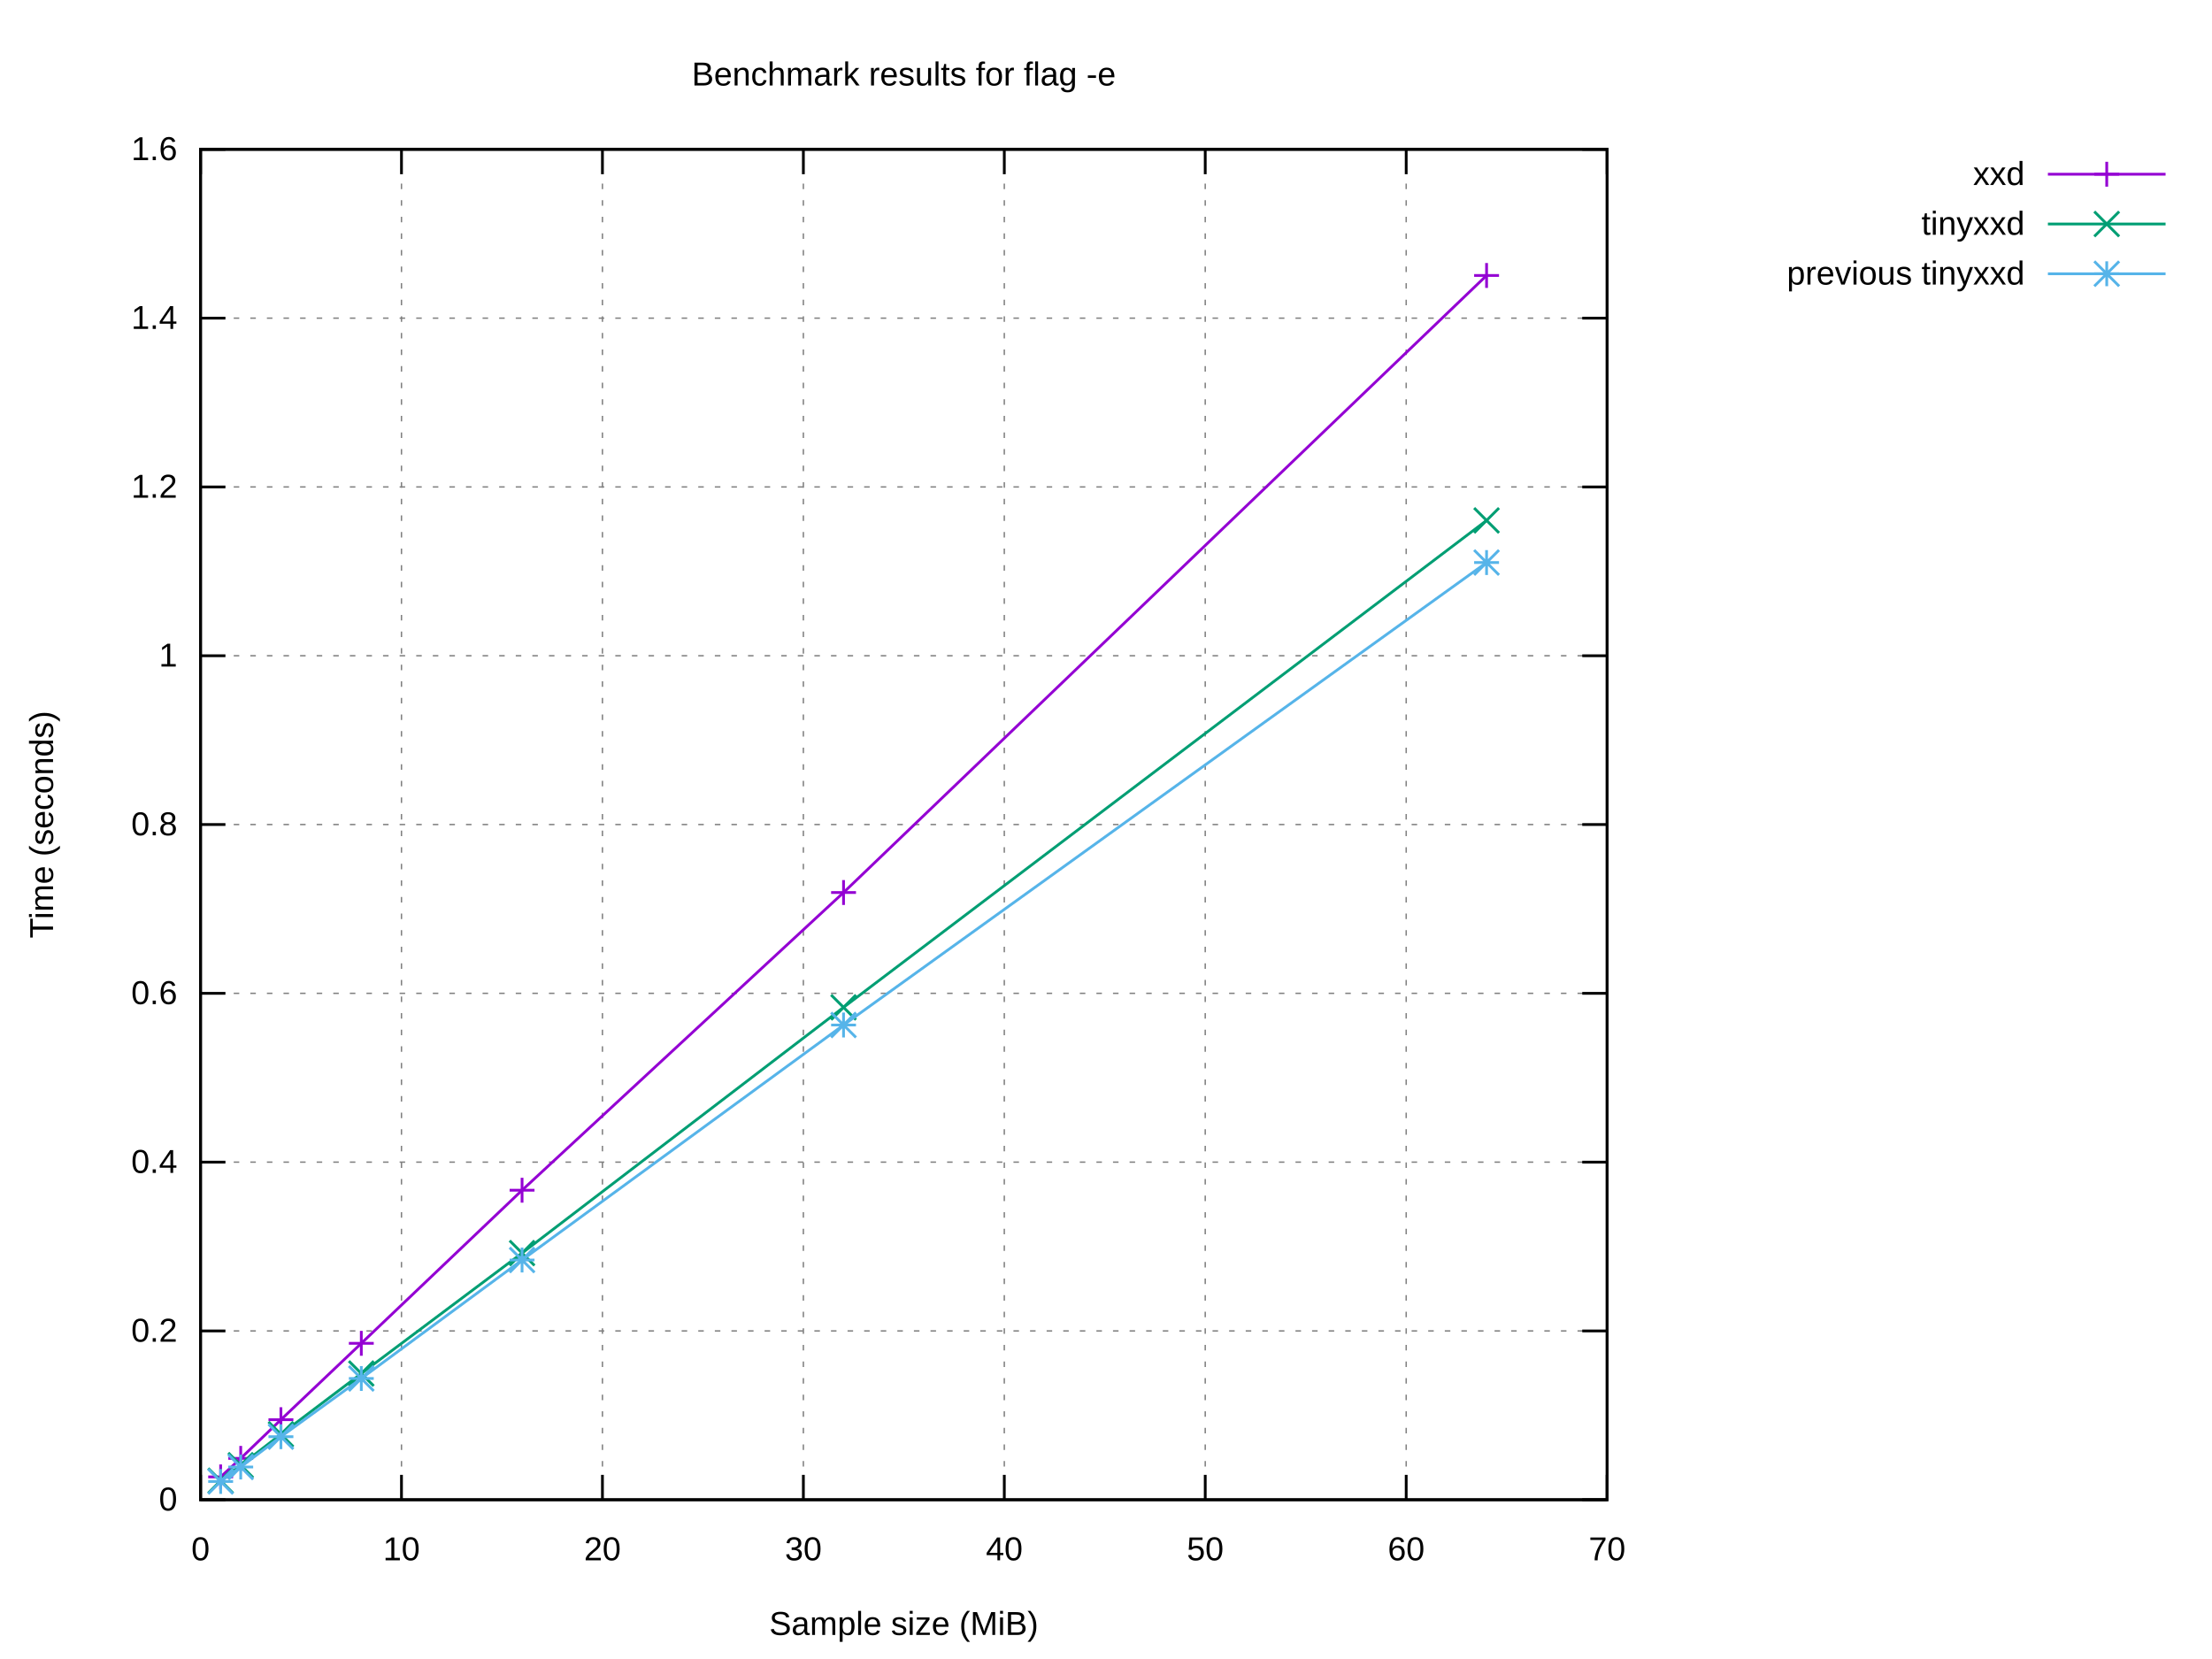
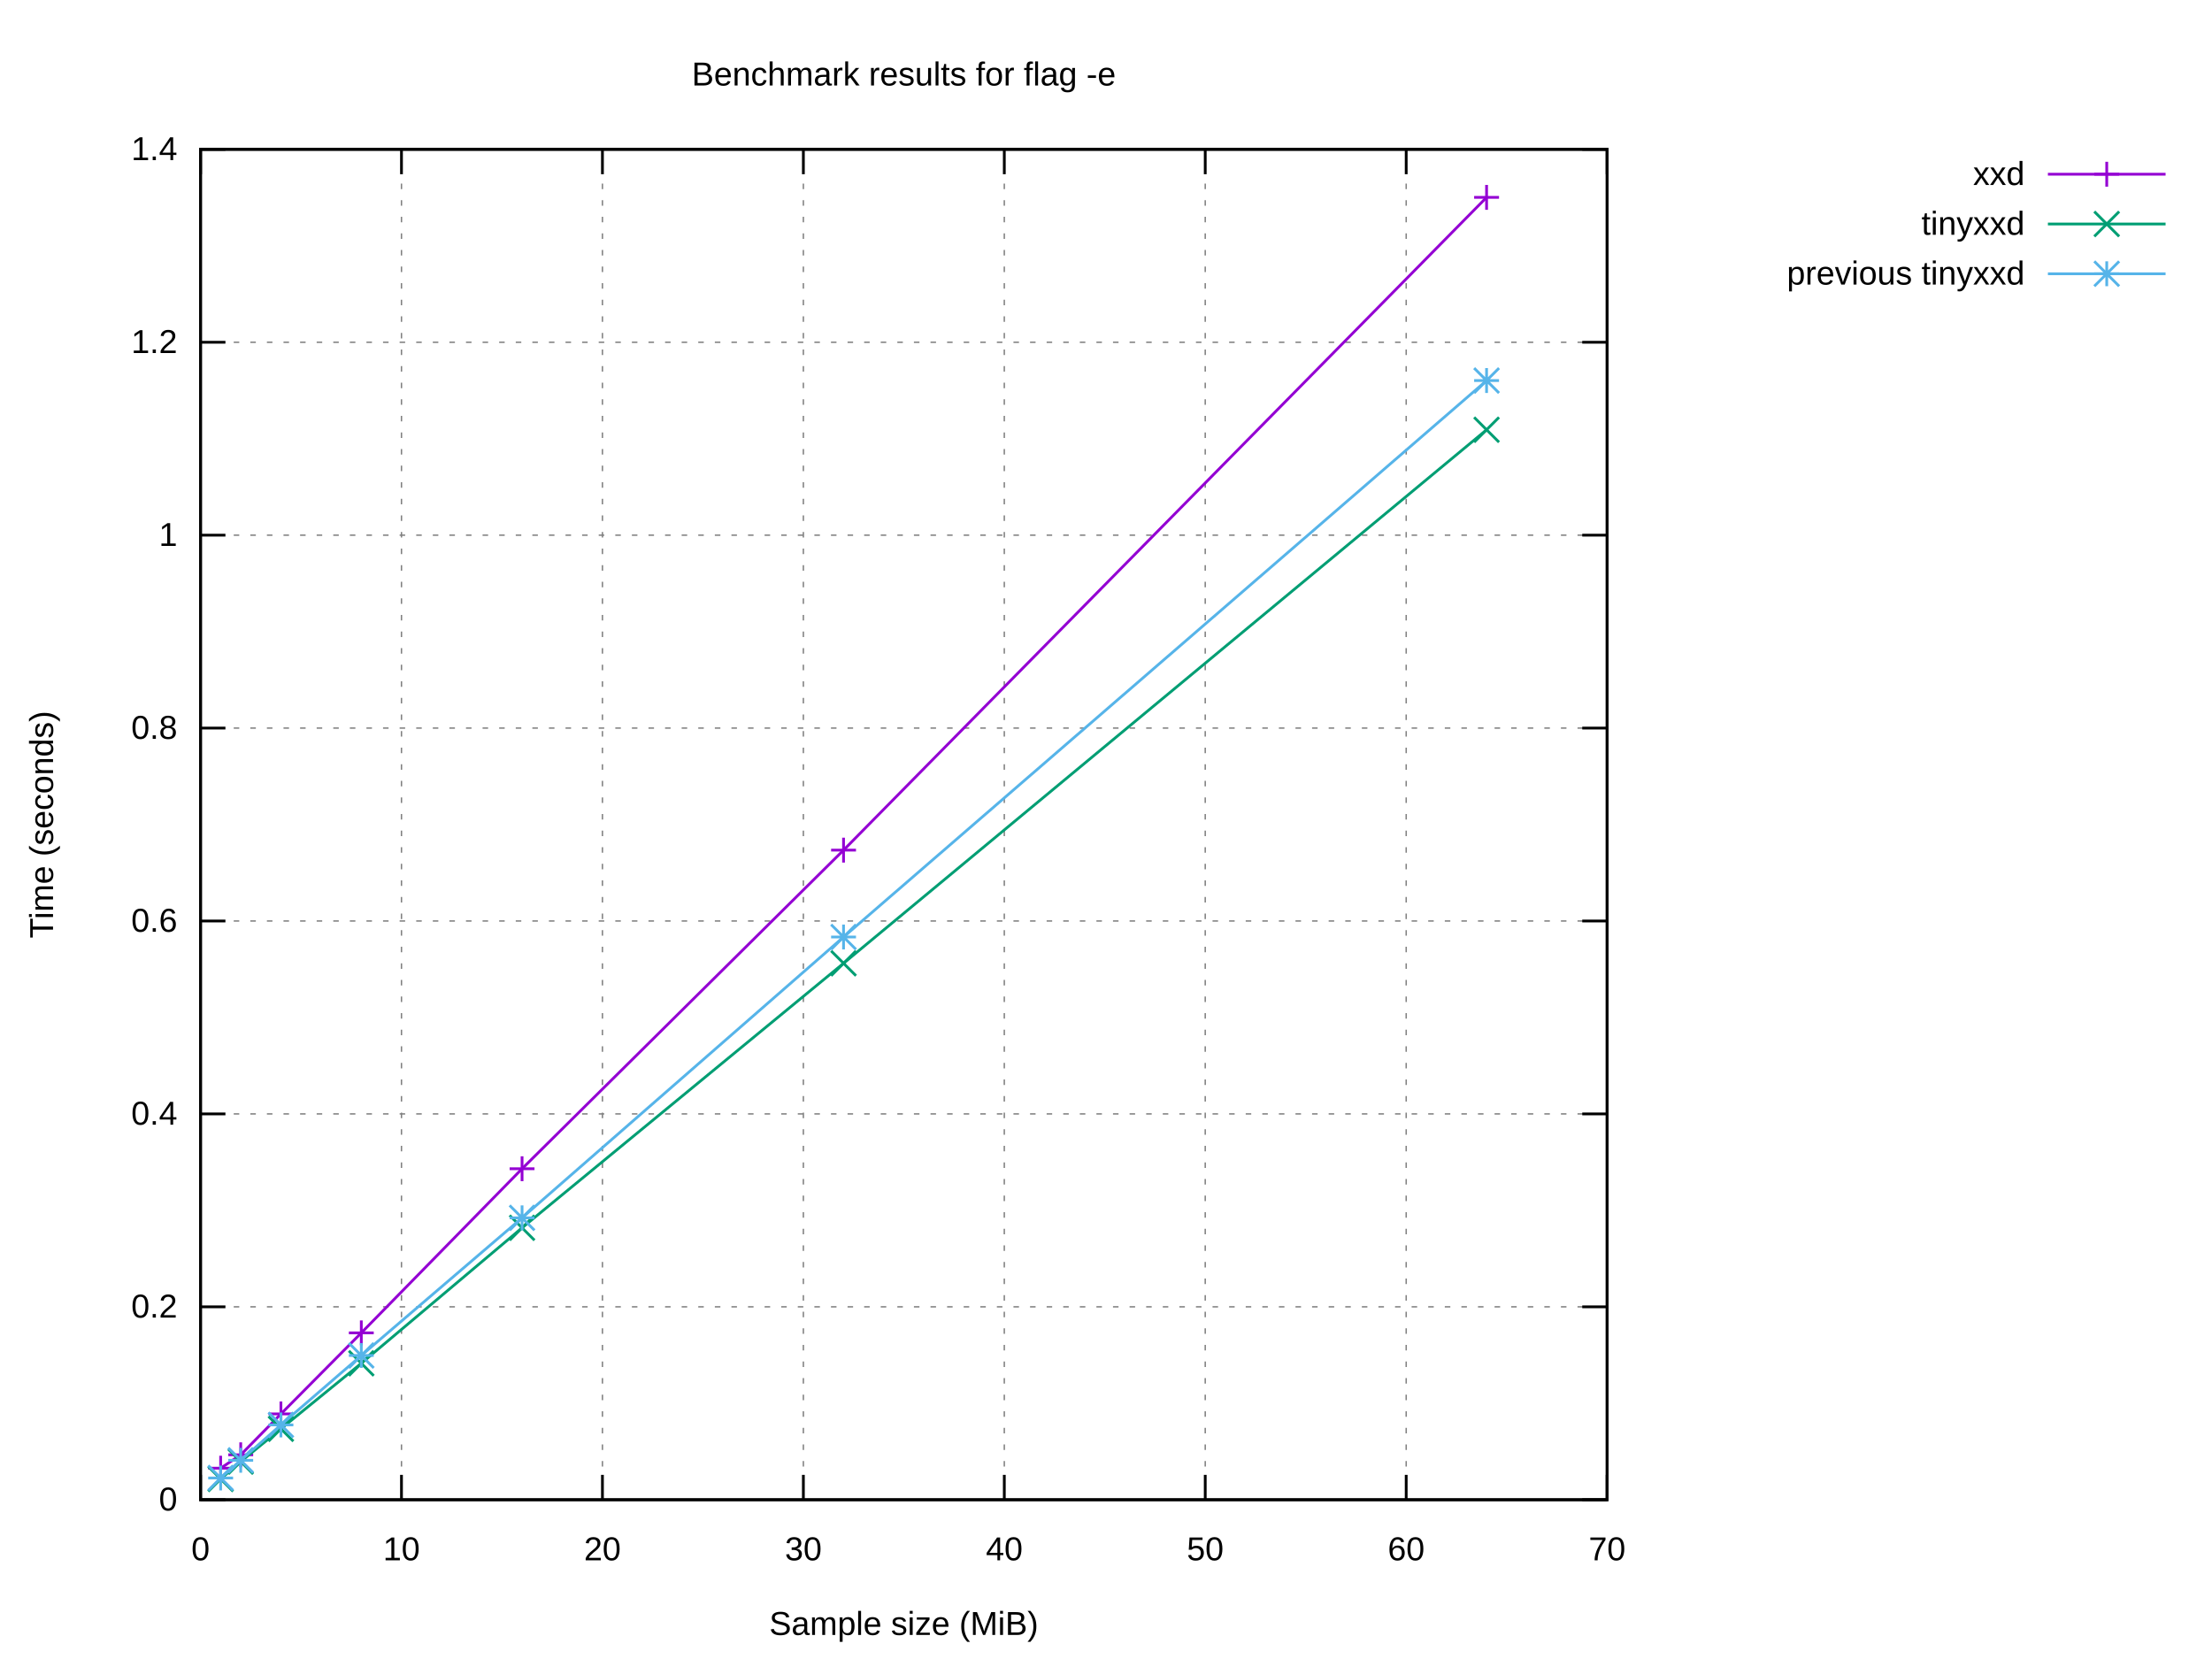
<svg xmlns="http://www.w3.org/2000/svg" xmlns:xlink="http://www.w3.org/1999/xlink" width="800" height="600" viewBox="0 0 800 600">
  <g id="gnuplot_canvas">
    <rect x="0" y="0" width="800" height="600" fill="#ffffff" />
    <defs>
      <circle id="gpDot" r="0.5" stroke-width="0.5" stroke="currentColor" />
      <path id="gpPt0" stroke-width="0.222" stroke="currentColor" d="M-1,0 h2 M0,-1 v2" />
      <path id="gpPt1" stroke-width="0.222" stroke="currentColor" d="M-1,-1 L1,1 M1,-1 L-1,1" />
      <path id="gpPt2" stroke-width="0.222" stroke="currentColor" d="M-1,0 L1,0 M0,-1 L0,1 M-1,-1 L1,1 M-1,1 L1,-1" />
      <rect id="gpPt3" stroke-width="0.222" stroke="currentColor" x="-1" y="-1" width="2" height="2" />
      <rect id="gpPt4" stroke-width="0.222" stroke="currentColor" fill="currentColor" x="-1" y="-1" width="2" height="2" />
      <circle id="gpPt5" stroke-width="0.222" stroke="currentColor" cx="0" cy="0" r="1" />
      <use xlink:href="#gpPt5" id="gpPt6" fill="currentColor" stroke="none" />
      <path id="gpPt7" stroke-width="0.222" stroke="currentColor" d="M0,-1.33 L-1.33,0.67 L1.33,0.67 z" />
      <use xlink:href="#gpPt7" id="gpPt8" fill="currentColor" stroke="none" />
      <use xlink:href="#gpPt7" id="gpPt9" stroke="currentColor" transform="rotate(180)" />
      <use xlink:href="#gpPt9" id="gpPt10" fill="currentColor" stroke="none" />
      <use xlink:href="#gpPt3" id="gpPt11" stroke="currentColor" transform="rotate(45)" />
      <use xlink:href="#gpPt11" id="gpPt12" fill="currentColor" stroke="none" />
      <path id="gpPt13" stroke-width="0.222" stroke="currentColor" d="M0,1.330 L1.265,0.411 L0.782,-1.067 L-0.782,-1.076 L-1.265,0.411 z" />
      <use xlink:href="#gpPt13" id="gpPt14" fill="currentColor" stroke="none" />
      <filter id="textbox" filterUnits="objectBoundingBox" x="0" y="0" height="1" width="1">
        <feFlood flood-color="#FFFFFF" flood-opacity="1" result="bgnd" />
        <feComposite in="SourceGraphic" in2="bgnd" operator="atop" />
      </filter>
      <filter id="greybox" filterUnits="objectBoundingBox" x="0" y="0" height="1" width="1">
        <feFlood flood-color="lightgrey" flood-opacity="1" result="grey" />
        <feComposite in="SourceGraphic" in2="grey" operator="atop" />
      </filter>
    </defs>
    <g fill="none" color="#FFFFFF" stroke="currentColor" stroke-width="1.00" stroke-linecap="butt" stroke-linejoin="miter">
</g>
    <g fill="none" color="black" stroke="currentColor" stroke-width="1.00" stroke-linecap="butt" stroke-linejoin="miter">
</g>
    <g fill="none" color="black" stroke="black" stroke-width="0.50" stroke-linecap="butt" stroke-linejoin="miter">
</g>
    <g fill="none" color="gray" stroke="currentColor" stroke-width="0.50" stroke-linecap="butt" stroke-linejoin="miter">
      <path stroke="gray" stroke-dasharray="2,4" class="gridline" d="M72.53,542.40 L581.24,542.40  " />
    </g>
    <g fill="none" color="gray" stroke="gray" stroke-width="1.00" stroke-linecap="butt" stroke-linejoin="miter">
</g>
    <g fill="none" color="black" stroke="currentColor" stroke-width="1.00" stroke-linecap="butt" stroke-linejoin="miter">
      <path stroke="black" d="M72.53,542.40 L81.53,542.40 M581.24,542.40 L572.24,542.40  " />
      <g transform="translate(64.14,546.30)" stroke="none" fill="black" font-family="Arial" font-size="12.00" text-anchor="end">
        <text>
          <tspan font-family="Arial"> 0</tspan>
        </text>
      </g>
    </g>
    <g fill="none" color="black" stroke="currentColor" stroke-width="1.00" stroke-linecap="butt" stroke-linejoin="miter">
</g>
    <g fill="none" color="black" stroke="black" stroke-width="0.50" stroke-linecap="butt" stroke-linejoin="miter">
</g>
    <g fill="none" color="gray" stroke="currentColor" stroke-width="0.50" stroke-linecap="butt" stroke-linejoin="miter">
-       <path stroke="gray" stroke-dasharray="2,4" class="gridline" d="M72.53,481.35 L581.24,481.35  " />
-     </g>
-     <g fill="none" color="gray" stroke="gray" stroke-width="1.00" stroke-linecap="butt" stroke-linejoin="miter">
- </g>
-     <g fill="none" color="black" stroke="currentColor" stroke-width="1.00" stroke-linecap="butt" stroke-linejoin="miter">
-       <path stroke="black" d="M72.53,481.35 L81.53,481.35 M581.24,481.35 L572.24,481.35  " />
-       <g transform="translate(64.14,485.25)" stroke="none" fill="black" font-family="Arial" font-size="12.00" text-anchor="end">
+       <path stroke="gray" stroke-dasharray="2,4" class="gridline" d="M72.53,472.63 L581.24,472.63  " />
+     </g>
+     <g fill="none" color="gray" stroke="gray" stroke-width="1.00" stroke-linecap="butt" stroke-linejoin="miter">
+ </g>
+     <g fill="none" color="black" stroke="currentColor" stroke-width="1.00" stroke-linecap="butt" stroke-linejoin="miter">
+       <path stroke="black" d="M72.53,472.63 L81.53,472.63 M581.24,472.63 L572.24,472.63  " />
+       <g transform="translate(64.14,476.53)" stroke="none" fill="black" font-family="Arial" font-size="12.00" text-anchor="end">
        <text>
          <tspan font-family="Arial"> 0.2</tspan>
        </text>
      </g>
    </g>
    <g fill="none" color="black" stroke="currentColor" stroke-width="1.00" stroke-linecap="butt" stroke-linejoin="miter">
</g>
    <g fill="none" color="black" stroke="black" stroke-width="0.50" stroke-linecap="butt" stroke-linejoin="miter">
</g>
    <g fill="none" color="gray" stroke="currentColor" stroke-width="0.50" stroke-linecap="butt" stroke-linejoin="miter">
-       <path stroke="gray" stroke-dasharray="2,4" class="gridline" d="M72.53,420.30 L581.24,420.30  " />
-     </g>
-     <g fill="none" color="gray" stroke="gray" stroke-width="1.00" stroke-linecap="butt" stroke-linejoin="miter">
- </g>
-     <g fill="none" color="black" stroke="currentColor" stroke-width="1.00" stroke-linecap="butt" stroke-linejoin="miter">
-       <path stroke="black" d="M72.53,420.30 L81.53,420.30 M581.24,420.30 L572.24,420.30  " />
-       <g transform="translate(64.14,424.20)" stroke="none" fill="black" font-family="Arial" font-size="12.00" text-anchor="end">
+       <path stroke="gray" stroke-dasharray="2,4" class="gridline" d="M72.53,402.86 L581.24,402.86  " />
+     </g>
+     <g fill="none" color="gray" stroke="gray" stroke-width="1.00" stroke-linecap="butt" stroke-linejoin="miter">
+ </g>
+     <g fill="none" color="black" stroke="currentColor" stroke-width="1.00" stroke-linecap="butt" stroke-linejoin="miter">
+       <path stroke="black" d="M72.53,402.86 L81.53,402.86 M581.24,402.86 L572.24,402.86  " />
+       <g transform="translate(64.14,406.76)" stroke="none" fill="black" font-family="Arial" font-size="12.00" text-anchor="end">
        <text>
          <tspan font-family="Arial"> 0.4</tspan>
        </text>
      </g>
    </g>
    <g fill="none" color="black" stroke="currentColor" stroke-width="1.00" stroke-linecap="butt" stroke-linejoin="miter">
</g>
    <g fill="none" color="black" stroke="black" stroke-width="0.50" stroke-linecap="butt" stroke-linejoin="miter">
</g>
    <g fill="none" color="gray" stroke="currentColor" stroke-width="0.50" stroke-linecap="butt" stroke-linejoin="miter">
-       <path stroke="gray" stroke-dasharray="2,4" class="gridline" d="M72.53,359.25 L581.24,359.25  " />
-     </g>
-     <g fill="none" color="gray" stroke="gray" stroke-width="1.00" stroke-linecap="butt" stroke-linejoin="miter">
- </g>
-     <g fill="none" color="black" stroke="currentColor" stroke-width="1.00" stroke-linecap="butt" stroke-linejoin="miter">
-       <path stroke="black" d="M72.53,359.25 L81.53,359.25 M581.24,359.25 L572.24,359.25  " />
-       <g transform="translate(64.14,363.15)" stroke="none" fill="black" font-family="Arial" font-size="12.00" text-anchor="end">
+       <path stroke="gray" stroke-dasharray="2,4" class="gridline" d="M72.53,333.09 L581.24,333.09  " />
+     </g>
+     <g fill="none" color="gray" stroke="gray" stroke-width="1.00" stroke-linecap="butt" stroke-linejoin="miter">
+ </g>
+     <g fill="none" color="black" stroke="currentColor" stroke-width="1.00" stroke-linecap="butt" stroke-linejoin="miter">
+       <path stroke="black" d="M72.53,333.09 L81.53,333.09 M581.24,333.09 L572.24,333.09  " />
+       <g transform="translate(64.14,336.99)" stroke="none" fill="black" font-family="Arial" font-size="12.00" text-anchor="end">
        <text>
          <tspan font-family="Arial"> 0.6</tspan>
        </text>
      </g>
    </g>
    <g fill="none" color="black" stroke="currentColor" stroke-width="1.00" stroke-linecap="butt" stroke-linejoin="miter">
</g>
    <g fill="none" color="black" stroke="black" stroke-width="0.50" stroke-linecap="butt" stroke-linejoin="miter">
</g>
    <g fill="none" color="gray" stroke="currentColor" stroke-width="0.50" stroke-linecap="butt" stroke-linejoin="miter">
-       <path stroke="gray" stroke-dasharray="2,4" class="gridline" d="M72.53,298.20 L581.24,298.20  " />
-     </g>
-     <g fill="none" color="gray" stroke="gray" stroke-width="1.00" stroke-linecap="butt" stroke-linejoin="miter">
- </g>
-     <g fill="none" color="black" stroke="currentColor" stroke-width="1.00" stroke-linecap="butt" stroke-linejoin="miter">
-       <path stroke="black" d="M72.53,298.20 L81.53,298.20 M581.24,298.20 L572.24,298.20  " />
-       <g transform="translate(64.14,302.10)" stroke="none" fill="black" font-family="Arial" font-size="12.00" text-anchor="end">
+       <path stroke="gray" stroke-dasharray="2,4" class="gridline" d="M72.53,263.32 L581.24,263.32  " />
+     </g>
+     <g fill="none" color="gray" stroke="gray" stroke-width="1.00" stroke-linecap="butt" stroke-linejoin="miter">
+ </g>
+     <g fill="none" color="black" stroke="currentColor" stroke-width="1.00" stroke-linecap="butt" stroke-linejoin="miter">
+       <path stroke="black" d="M72.53,263.32 L81.53,263.32 M581.24,263.32 L572.24,263.32  " />
+       <g transform="translate(64.14,267.22)" stroke="none" fill="black" font-family="Arial" font-size="12.00" text-anchor="end">
        <text>
          <tspan font-family="Arial"> 0.8</tspan>
        </text>
      </g>
    </g>
    <g fill="none" color="black" stroke="currentColor" stroke-width="1.00" stroke-linecap="butt" stroke-linejoin="miter">
</g>
    <g fill="none" color="black" stroke="black" stroke-width="0.50" stroke-linecap="butt" stroke-linejoin="miter">
</g>
    <g fill="none" color="gray" stroke="currentColor" stroke-width="0.50" stroke-linecap="butt" stroke-linejoin="miter">
-       <path stroke="gray" stroke-dasharray="2,4" class="gridline" d="M72.53,237.16 L581.24,237.16  " />
-     </g>
-     <g fill="none" color="gray" stroke="gray" stroke-width="1.00" stroke-linecap="butt" stroke-linejoin="miter">
- </g>
-     <g fill="none" color="black" stroke="currentColor" stroke-width="1.00" stroke-linecap="butt" stroke-linejoin="miter">
-       <path stroke="black" d="M72.53,237.16 L81.53,237.16 M581.24,237.16 L572.24,237.16  " />
-       <g transform="translate(64.14,241.06)" stroke="none" fill="black" font-family="Arial" font-size="12.00" text-anchor="end">
+       <path stroke="gray" stroke-dasharray="2,4" class="gridline" d="M72.53,193.55 L581.24,193.55  " />
+     </g>
+     <g fill="none" color="gray" stroke="gray" stroke-width="1.00" stroke-linecap="butt" stroke-linejoin="miter">
+ </g>
+     <g fill="none" color="black" stroke="currentColor" stroke-width="1.00" stroke-linecap="butt" stroke-linejoin="miter">
+       <path stroke="black" d="M72.53,193.55 L81.53,193.55 M581.24,193.55 L572.24,193.55  " />
+       <g transform="translate(64.14,197.45)" stroke="none" fill="black" font-family="Arial" font-size="12.00" text-anchor="end">
        <text>
          <tspan font-family="Arial"> 1</tspan>
        </text>
      </g>
    </g>
    <g fill="none" color="black" stroke="currentColor" stroke-width="1.00" stroke-linecap="butt" stroke-linejoin="miter">
</g>
    <g fill="none" color="black" stroke="black" stroke-width="0.50" stroke-linecap="butt" stroke-linejoin="miter">
</g>
    <g fill="none" color="gray" stroke="currentColor" stroke-width="0.50" stroke-linecap="butt" stroke-linejoin="miter">
-       <path stroke="gray" stroke-dasharray="2,4" class="gridline" d="M72.53,176.11 L581.24,176.11  " />
-     </g>
-     <g fill="none" color="gray" stroke="gray" stroke-width="1.00" stroke-linecap="butt" stroke-linejoin="miter">
- </g>
-     <g fill="none" color="black" stroke="currentColor" stroke-width="1.00" stroke-linecap="butt" stroke-linejoin="miter">
-       <path stroke="black" d="M72.53,176.11 L81.53,176.11 M581.24,176.11 L572.24,176.11  " />
-       <g transform="translate(64.14,180.01)" stroke="none" fill="black" font-family="Arial" font-size="12.00" text-anchor="end">
+       <path stroke="gray" stroke-dasharray="2,4" class="gridline" d="M72.53,123.78 L581.24,123.78  " />
+     </g>
+     <g fill="none" color="gray" stroke="gray" stroke-width="1.00" stroke-linecap="butt" stroke-linejoin="miter">
+ </g>
+     <g fill="none" color="black" stroke="currentColor" stroke-width="1.00" stroke-linecap="butt" stroke-linejoin="miter">
+       <path stroke="black" d="M72.53,123.78 L81.53,123.78 M581.24,123.78 L572.24,123.78  " />
+       <g transform="translate(64.14,127.68)" stroke="none" fill="black" font-family="Arial" font-size="12.00" text-anchor="end">
        <text>
          <tspan font-family="Arial"> 1.2</tspan>
-         </text>
-       </g>
-     </g>
-     <g fill="none" color="black" stroke="currentColor" stroke-width="1.00" stroke-linecap="butt" stroke-linejoin="miter">
- </g>
-     <g fill="none" color="black" stroke="black" stroke-width="0.50" stroke-linecap="butt" stroke-linejoin="miter">
- </g>
-     <g fill="none" color="gray" stroke="currentColor" stroke-width="0.50" stroke-linecap="butt" stroke-linejoin="miter">
-       <path stroke="gray" stroke-dasharray="2,4" class="gridline" d="M72.53,115.06 L581.24,115.06  " />
-     </g>
-     <g fill="none" color="gray" stroke="gray" stroke-width="1.00" stroke-linecap="butt" stroke-linejoin="miter">
- </g>
-     <g fill="none" color="black" stroke="currentColor" stroke-width="1.00" stroke-linecap="butt" stroke-linejoin="miter">
-       <path stroke="black" d="M72.53,115.06 L81.53,115.06 M581.24,115.06 L572.24,115.06  " />
-       <g transform="translate(64.14,118.96)" stroke="none" fill="black" font-family="Arial" font-size="12.00" text-anchor="end">
-         <text>
-           <tspan font-family="Arial"> 1.4</tspan>
        </text>
      </g>
    </g>
    <g fill="none" color="black" stroke="currentColor" stroke-width="1.00" stroke-linecap="butt" stroke-linejoin="miter">
</g>
    <g fill="none" color="black" stroke="black" stroke-width="0.50" stroke-linecap="butt" stroke-linejoin="miter">
</g>
    <g fill="none" color="gray" stroke="currentColor" stroke-width="0.50" stroke-linecap="butt" stroke-linejoin="miter">
      <path stroke="gray" stroke-dasharray="2,4" class="gridline" d="M72.53,54.01 L581.24,54.01  " />
    </g>
    <g fill="none" color="gray" stroke="gray" stroke-width="1.00" stroke-linecap="butt" stroke-linejoin="miter">
</g>
    <g fill="none" color="black" stroke="currentColor" stroke-width="1.00" stroke-linecap="butt" stroke-linejoin="miter">
      <path stroke="black" d="M72.53,54.01 L81.53,54.01 M581.24,54.01 L572.24,54.01  " />
      <g transform="translate(64.14,57.91)" stroke="none" fill="black" font-family="Arial" font-size="12.00" text-anchor="end">
        <text>
-           <tspan font-family="Arial"> 1.6</tspan>
+           <tspan font-family="Arial"> 1.4</tspan>
        </text>
      </g>
    </g>
    <g fill="none" color="black" stroke="currentColor" stroke-width="1.00" stroke-linecap="butt" stroke-linejoin="miter">
</g>
    <g fill="none" color="black" stroke="black" stroke-width="0.50" stroke-linecap="butt" stroke-linejoin="miter">
</g>
    <g fill="none" color="gray" stroke="currentColor" stroke-width="0.50" stroke-linecap="butt" stroke-linejoin="miter">
      <path stroke="gray" stroke-dasharray="2,4" class="gridline" d="M72.53,542.40 L72.53,54.01  " />
    </g>
    <g fill="none" color="gray" stroke="gray" stroke-width="1.00" stroke-linecap="butt" stroke-linejoin="miter">
</g>
    <g fill="none" color="black" stroke="currentColor" stroke-width="1.00" stroke-linecap="butt" stroke-linejoin="miter">
      <path stroke="black" d="M72.53,542.40 L72.53,533.40 M72.53,54.01 L72.53,63.01  " />
      <g transform="translate(72.53,564.30)" stroke="none" fill="black" font-family="Arial" font-size="12.00" text-anchor="middle">
        <text>
          <tspan font-family="Arial"> 0</tspan>
        </text>
      </g>
    </g>
    <g fill="none" color="black" stroke="currentColor" stroke-width="1.00" stroke-linecap="butt" stroke-linejoin="miter">
</g>
    <g fill="none" color="black" stroke="black" stroke-width="0.50" stroke-linecap="butt" stroke-linejoin="miter">
</g>
    <g fill="none" color="gray" stroke="currentColor" stroke-width="0.50" stroke-linecap="butt" stroke-linejoin="miter">
      <path stroke="gray" stroke-dasharray="2,4" class="gridline" d="M145.20,542.40 L145.20,54.01  " />
    </g>
    <g fill="none" color="gray" stroke="gray" stroke-width="1.00" stroke-linecap="butt" stroke-linejoin="miter">
</g>
    <g fill="none" color="black" stroke="currentColor" stroke-width="1.00" stroke-linecap="butt" stroke-linejoin="miter">
      <path stroke="black" d="M145.20,542.40 L145.20,533.40 M145.20,54.01 L145.20,63.01  " />
      <g transform="translate(145.20,564.30)" stroke="none" fill="black" font-family="Arial" font-size="12.00" text-anchor="middle">
        <text>
          <tspan font-family="Arial"> 10</tspan>
        </text>
      </g>
    </g>
    <g fill="none" color="black" stroke="currentColor" stroke-width="1.00" stroke-linecap="butt" stroke-linejoin="miter">
</g>
    <g fill="none" color="black" stroke="black" stroke-width="0.50" stroke-linecap="butt" stroke-linejoin="miter">
</g>
    <g fill="none" color="gray" stroke="currentColor" stroke-width="0.50" stroke-linecap="butt" stroke-linejoin="miter">
      <path stroke="gray" stroke-dasharray="2,4" class="gridline" d="M217.88,542.40 L217.88,54.01  " />
    </g>
    <g fill="none" color="gray" stroke="gray" stroke-width="1.00" stroke-linecap="butt" stroke-linejoin="miter">
</g>
    <g fill="none" color="black" stroke="currentColor" stroke-width="1.00" stroke-linecap="butt" stroke-linejoin="miter">
      <path stroke="black" d="M217.88,542.40 L217.88,533.40 M217.88,54.01 L217.88,63.01  " />
      <g transform="translate(217.88,564.30)" stroke="none" fill="black" font-family="Arial" font-size="12.00" text-anchor="middle">
        <text>
          <tspan font-family="Arial"> 20</tspan>
        </text>
      </g>
    </g>
    <g fill="none" color="black" stroke="currentColor" stroke-width="1.00" stroke-linecap="butt" stroke-linejoin="miter">
</g>
    <g fill="none" color="black" stroke="black" stroke-width="0.50" stroke-linecap="butt" stroke-linejoin="miter">
</g>
    <g fill="none" color="gray" stroke="currentColor" stroke-width="0.50" stroke-linecap="butt" stroke-linejoin="miter">
      <path stroke="gray" stroke-dasharray="2,4" class="gridline" d="M290.55,542.40 L290.55,54.01  " />
    </g>
    <g fill="none" color="gray" stroke="gray" stroke-width="1.00" stroke-linecap="butt" stroke-linejoin="miter">
</g>
    <g fill="none" color="black" stroke="currentColor" stroke-width="1.00" stroke-linecap="butt" stroke-linejoin="miter">
      <path stroke="black" d="M290.55,542.40 L290.55,533.40 M290.55,54.01 L290.55,63.01  " />
      <g transform="translate(290.55,564.30)" stroke="none" fill="black" font-family="Arial" font-size="12.00" text-anchor="middle">
        <text>
          <tspan font-family="Arial"> 30</tspan>
        </text>
      </g>
    </g>
    <g fill="none" color="black" stroke="currentColor" stroke-width="1.00" stroke-linecap="butt" stroke-linejoin="miter">
</g>
    <g fill="none" color="black" stroke="black" stroke-width="0.50" stroke-linecap="butt" stroke-linejoin="miter">
</g>
    <g fill="none" color="gray" stroke="currentColor" stroke-width="0.50" stroke-linecap="butt" stroke-linejoin="miter">
      <path stroke="gray" stroke-dasharray="2,4" class="gridline" d="M363.22,542.40 L363.22,54.01  " />
    </g>
    <g fill="none" color="gray" stroke="gray" stroke-width="1.00" stroke-linecap="butt" stroke-linejoin="miter">
</g>
    <g fill="none" color="black" stroke="currentColor" stroke-width="1.00" stroke-linecap="butt" stroke-linejoin="miter">
      <path stroke="black" d="M363.22,542.40 L363.22,533.40 M363.22,54.01 L363.22,63.01  " />
      <g transform="translate(363.22,564.30)" stroke="none" fill="black" font-family="Arial" font-size="12.00" text-anchor="middle">
        <text>
          <tspan font-family="Arial"> 40</tspan>
        </text>
      </g>
    </g>
    <g fill="none" color="black" stroke="currentColor" stroke-width="1.00" stroke-linecap="butt" stroke-linejoin="miter">
</g>
    <g fill="none" color="black" stroke="black" stroke-width="0.50" stroke-linecap="butt" stroke-linejoin="miter">
</g>
    <g fill="none" color="gray" stroke="currentColor" stroke-width="0.50" stroke-linecap="butt" stroke-linejoin="miter">
      <path stroke="gray" stroke-dasharray="2,4" class="gridline" d="M435.89,542.40 L435.89,54.01  " />
    </g>
    <g fill="none" color="gray" stroke="gray" stroke-width="1.00" stroke-linecap="butt" stroke-linejoin="miter">
</g>
    <g fill="none" color="black" stroke="currentColor" stroke-width="1.00" stroke-linecap="butt" stroke-linejoin="miter">
      <path stroke="black" d="M435.89,542.40 L435.89,533.40 M435.89,54.01 L435.89,63.01  " />
      <g transform="translate(435.89,564.30)" stroke="none" fill="black" font-family="Arial" font-size="12.00" text-anchor="middle">
        <text>
          <tspan font-family="Arial"> 50</tspan>
        </text>
      </g>
    </g>
    <g fill="none" color="black" stroke="currentColor" stroke-width="1.00" stroke-linecap="butt" stroke-linejoin="miter">
</g>
    <g fill="none" color="black" stroke="black" stroke-width="0.50" stroke-linecap="butt" stroke-linejoin="miter">
</g>
    <g fill="none" color="gray" stroke="currentColor" stroke-width="0.50" stroke-linecap="butt" stroke-linejoin="miter">
      <path stroke="gray" stroke-dasharray="2,4" class="gridline" d="M508.57,542.40 L508.57,54.01  " />
    </g>
    <g fill="none" color="gray" stroke="gray" stroke-width="1.00" stroke-linecap="butt" stroke-linejoin="miter">
</g>
    <g fill="none" color="black" stroke="currentColor" stroke-width="1.00" stroke-linecap="butt" stroke-linejoin="miter">
      <path stroke="black" d="M508.57,542.40 L508.57,533.40 M508.57,54.01 L508.57,63.01  " />
      <g transform="translate(508.57,564.30)" stroke="none" fill="black" font-family="Arial" font-size="12.00" text-anchor="middle">
        <text>
          <tspan font-family="Arial"> 60</tspan>
        </text>
      </g>
    </g>
    <g fill="none" color="black" stroke="currentColor" stroke-width="1.00" stroke-linecap="butt" stroke-linejoin="miter">
</g>
    <g fill="none" color="black" stroke="black" stroke-width="0.50" stroke-linecap="butt" stroke-linejoin="miter">
</g>
    <g fill="none" color="gray" stroke="currentColor" stroke-width="0.50" stroke-linecap="butt" stroke-linejoin="miter">
      <path stroke="gray" stroke-dasharray="2,4" class="gridline" d="M581.24,542.40 L581.24,54.01  " />
    </g>
    <g fill="none" color="gray" stroke="gray" stroke-width="1.00" stroke-linecap="butt" stroke-linejoin="miter">
</g>
    <g fill="none" color="black" stroke="currentColor" stroke-width="1.00" stroke-linecap="butt" stroke-linejoin="miter">
      <path stroke="black" d="M581.24,542.40 L581.24,533.40 M581.24,54.01 L581.24,63.01  " />
      <g transform="translate(581.24,564.30)" stroke="none" fill="black" font-family="Arial" font-size="12.00" text-anchor="middle">
        <text>
          <tspan font-family="Arial"> 70</tspan>
        </text>
      </g>
    </g>
    <g fill="none" color="black" stroke="currentColor" stroke-width="1.00" stroke-linecap="butt" stroke-linejoin="miter">
</g>
    <g fill="none" color="black" stroke="currentColor" stroke-width="1.00" stroke-linecap="butt" stroke-linejoin="miter">
      <path stroke="black" d="M72.53,54.01 L72.53,542.40 L581.24,542.40 L581.24,54.01 L72.53,54.01 Z  " />
    </g>
    <g fill="none" color="black" stroke="currentColor" stroke-width="1.00" stroke-linecap="butt" stroke-linejoin="miter">
</g>
    <g id="gnuplot_plot_1">
      <g fill="none" color="black" stroke="currentColor" stroke-width="1.00" stroke-linecap="butt" stroke-linejoin="miter">
        <g transform="translate(732.26,66.91)" stroke="none" fill="black" font-family="Arial" font-size="12.00" text-anchor="end">
          <text>
            <tspan font-family="Arial">xxd</tspan>
          </text>
        </g>
      </g>
      <g fill="none" color="black" stroke="currentColor" stroke-width="1.00" stroke-linecap="butt" stroke-linejoin="miter">
-         <path stroke="rgb(148,   0, 211)" d="M740.65,63.01 L783.21,63.01 M537.64,99.63 L305.08,322.79 L188.81,430.46 L130.67,485.83 L101.60,513.45 L87.06,527.44   L79.80,534.14  " />
-         <use xlink:href="#gpPt0" transform="translate(537.64,99.63) scale(4.50)" color="rgb(148,   0, 211)" />
-         <use xlink:href="#gpPt0" transform="translate(305.08,322.79) scale(4.50)" color="rgb(148,   0, 211)" />
-         <use xlink:href="#gpPt0" transform="translate(188.81,430.46) scale(4.50)" color="rgb(148,   0, 211)" />
-         <use xlink:href="#gpPt0" transform="translate(130.67,485.83) scale(4.50)" color="rgb(148,   0, 211)" />
-         <use xlink:href="#gpPt0" transform="translate(101.60,513.45) scale(4.50)" color="rgb(148,   0, 211)" />
-         <use xlink:href="#gpPt0" transform="translate(87.06,527.44) scale(4.50)" color="rgb(148,   0, 211)" />
-         <use xlink:href="#gpPt0" transform="translate(79.80,534.14) scale(4.50)" color="rgb(148,   0, 211)" />
+         <path stroke="rgb(148,   0, 211)" d="M740.65,63.01 L783.21,63.01 M537.64,71.38 L305.08,307.46 L188.81,422.69 L130.67,482.05 L101.60,511.36 L87.06,526.15   L79.80,530.99  " />
+         <use xlink:href="#gpPt0" transform="translate(537.64,71.38) scale(4.50)" color="rgb(148,   0, 211)" />
+         <use xlink:href="#gpPt0" transform="translate(305.08,307.46) scale(4.50)" color="rgb(148,   0, 211)" />
+         <use xlink:href="#gpPt0" transform="translate(188.81,422.69) scale(4.50)" color="rgb(148,   0, 211)" />
+         <use xlink:href="#gpPt0" transform="translate(130.67,482.05) scale(4.50)" color="rgb(148,   0, 211)" />
+         <use xlink:href="#gpPt0" transform="translate(101.60,511.36) scale(4.50)" color="rgb(148,   0, 211)" />
+         <use xlink:href="#gpPt0" transform="translate(87.06,526.15) scale(4.50)" color="rgb(148,   0, 211)" />
+         <use xlink:href="#gpPt0" transform="translate(79.80,530.99) scale(4.50)" color="rgb(148,   0, 211)" />
        <use xlink:href="#gpPt0" transform="translate(761.93,63.01) scale(4.50)" color="rgb(148,   0, 211)" />
      </g>
    </g>
    <g id="gnuplot_plot_2">
      <g fill="none" color="black" stroke="currentColor" stroke-width="1.00" stroke-linecap="butt" stroke-linejoin="miter">
        <g transform="translate(732.26,84.91)" stroke="none" fill="black" font-family="Arial" font-size="12.00" text-anchor="end">
          <text>
            <tspan font-family="Arial">tinyxxd</tspan>
          </text>
        </g>
      </g>
      <g fill="none" color="black" stroke="currentColor" stroke-width="1.00" stroke-linecap="butt" stroke-linejoin="miter">
-         <path stroke="rgb(  0, 158, 115)" d="M740.65,81.01 L783.21,81.01 M537.64,188.22 L305.08,364.32 L188.81,453.19 L130.67,496.75 L101.60,518.72 L87.06,529.92   L79.80,535.52  " />
-         <use xlink:href="#gpPt1" transform="translate(537.64,188.22) scale(4.50)" color="rgb(  0, 158, 115)" />
-         <use xlink:href="#gpPt1" transform="translate(305.08,364.32) scale(4.50)" color="rgb(  0, 158, 115)" />
-         <use xlink:href="#gpPt1" transform="translate(188.81,453.19) scale(4.50)" color="rgb(  0, 158, 115)" />
-         <use xlink:href="#gpPt1" transform="translate(130.67,496.75) scale(4.50)" color="rgb(  0, 158, 115)" />
-         <use xlink:href="#gpPt1" transform="translate(101.60,518.72) scale(4.50)" color="rgb(  0, 158, 115)" />
-         <use xlink:href="#gpPt1" transform="translate(87.06,529.92) scale(4.50)" color="rgb(  0, 158, 115)" />
-         <use xlink:href="#gpPt1" transform="translate(79.80,535.52) scale(4.50)" color="rgb(  0, 158, 115)" />
+         <path stroke="rgb(  0, 158, 115)" d="M740.65,81.01 L783.21,81.01 M537.64,155.43 L305.08,348.39 L188.81,444.06 L130.67,493.06 L101.60,516.75 L87.06,528.61   L79.80,534.90  " />
+         <use xlink:href="#gpPt1" transform="translate(537.64,155.43) scale(4.50)" color="rgb(  0, 158, 115)" />
+         <use xlink:href="#gpPt1" transform="translate(305.08,348.39) scale(4.50)" color="rgb(  0, 158, 115)" />
+         <use xlink:href="#gpPt1" transform="translate(188.81,444.06) scale(4.50)" color="rgb(  0, 158, 115)" />
+         <use xlink:href="#gpPt1" transform="translate(130.67,493.06) scale(4.50)" color="rgb(  0, 158, 115)" />
+         <use xlink:href="#gpPt1" transform="translate(101.60,516.75) scale(4.50)" color="rgb(  0, 158, 115)" />
+         <use xlink:href="#gpPt1" transform="translate(87.06,528.61) scale(4.50)" color="rgb(  0, 158, 115)" />
+         <use xlink:href="#gpPt1" transform="translate(79.80,534.90) scale(4.50)" color="rgb(  0, 158, 115)" />
        <use xlink:href="#gpPt1" transform="translate(761.93,81.01) scale(4.50)" color="rgb(  0, 158, 115)" />
      </g>
    </g>
    <g id="gnuplot_plot_3">
      <g fill="none" color="black" stroke="currentColor" stroke-width="1.00" stroke-linecap="butt" stroke-linejoin="miter">
        <g transform="translate(732.26,102.91)" stroke="none" fill="black" font-family="Arial" font-size="12.00" text-anchor="end">
          <text>
            <tspan font-family="Arial">previous tinyxxd</tspan>
          </text>
        </g>
      </g>
      <g fill="none" color="black" stroke="currentColor" stroke-width="1.00" stroke-linecap="butt" stroke-linejoin="miter">
-         <path stroke="rgb( 86, 180, 233)" d="M740.65,99.01 L783.21,99.01 M537.64,203.45 L305.08,370.71 L188.81,455.70 L130.67,498.55 L101.60,519.60 L87.06,530.56   L79.80,535.79  " />
-         <use xlink:href="#gpPt2" transform="translate(537.64,203.45) scale(4.50)" color="rgb( 86, 180, 233)" />
-         <use xlink:href="#gpPt2" transform="translate(305.08,370.71) scale(4.50)" color="rgb( 86, 180, 233)" />
-         <use xlink:href="#gpPt2" transform="translate(188.81,455.70) scale(4.50)" color="rgb( 86, 180, 233)" />
-         <use xlink:href="#gpPt2" transform="translate(130.67,498.55) scale(4.50)" color="rgb( 86, 180, 233)" />
-         <use xlink:href="#gpPt2" transform="translate(101.60,519.60) scale(4.50)" color="rgb( 86, 180, 233)" />
-         <use xlink:href="#gpPt2" transform="translate(87.06,530.56) scale(4.50)" color="rgb( 86, 180, 233)" />
-         <use xlink:href="#gpPt2" transform="translate(79.80,535.79) scale(4.50)" color="rgb( 86, 180, 233)" />
+         <path stroke="rgb( 86, 180, 233)" d="M740.65,99.01 L783.21,99.01 M537.64,137.63 L305.08,338.88 L188.81,440.45 L130.67,490.23 L101.60,515.34 L87.06,528.13   L79.80,534.53  " />
+         <use xlink:href="#gpPt2" transform="translate(537.64,137.63) scale(4.50)" color="rgb( 86, 180, 233)" />
+         <use xlink:href="#gpPt2" transform="translate(305.08,338.88) scale(4.50)" color="rgb( 86, 180, 233)" />
+         <use xlink:href="#gpPt2" transform="translate(188.81,440.45) scale(4.50)" color="rgb( 86, 180, 233)" />
+         <use xlink:href="#gpPt2" transform="translate(130.67,490.23) scale(4.50)" color="rgb( 86, 180, 233)" />
+         <use xlink:href="#gpPt2" transform="translate(101.60,515.34) scale(4.50)" color="rgb( 86, 180, 233)" />
+         <use xlink:href="#gpPt2" transform="translate(87.06,528.13) scale(4.50)" color="rgb( 86, 180, 233)" />
+         <use xlink:href="#gpPt2" transform="translate(79.80,534.53) scale(4.50)" color="rgb( 86, 180, 233)" />
        <use xlink:href="#gpPt2" transform="translate(761.93,99.01) scale(4.50)" color="rgb( 86, 180, 233)" />
      </g>
    </g>
    <g fill="none" color="#FFFFFF" stroke="rgb( 86, 180, 233)" stroke-width="2.00" stroke-linecap="butt" stroke-linejoin="miter">
</g>
    <g fill="none" color="black" stroke="currentColor" stroke-width="2.00" stroke-linecap="butt" stroke-linejoin="miter">
</g>
    <g fill="none" color="black" stroke="black" stroke-width="1.00" stroke-linecap="butt" stroke-linejoin="miter">
</g>
    <g fill="none" color="black" stroke="currentColor" stroke-width="1.00" stroke-linecap="butt" stroke-linejoin="miter">
      <path stroke="black" d="M72.53,54.01 L72.53,542.40 L581.24,542.40 L581.24,54.01 L72.53,54.01 Z  " />
      <g transform="translate(19.18,298.21) rotate(270.00)" stroke="none" fill="black" font-family="Arial" font-size="12.00" text-anchor="middle">
        <text>
          <tspan font-family="Arial">Time (seconds)</tspan>
        </text>
      </g>
    </g>
    <g fill="none" color="black" stroke="currentColor" stroke-width="1.00" stroke-linecap="butt" stroke-linejoin="miter">
      <g transform="translate(326.88,591.30)" stroke="none" fill="black" font-family="Arial" font-size="12.00" text-anchor="middle">
        <text>
          <tspan font-family="Arial">Sample size (MiB)</tspan>
        </text>
      </g>
    </g>
    <g fill="none" color="black" stroke="currentColor" stroke-width="1.00" stroke-linecap="butt" stroke-linejoin="miter">
</g>
    <g fill="none" color="black" stroke="currentColor" stroke-width="1.00" stroke-linecap="butt" stroke-linejoin="miter">
      <g transform="translate(326.88,30.91)" stroke="none" fill="black" font-family="Arial" font-size="12.00" text-anchor="middle">
        <text>
          <tspan font-family="Arial">Benchmark results for flag -e</tspan>
        </text>
      </g>
    </g>
    <g fill="none" color="black" stroke="currentColor" stroke-width="1.00" stroke-linecap="butt" stroke-linejoin="miter">
</g>
  </g>
</svg>
